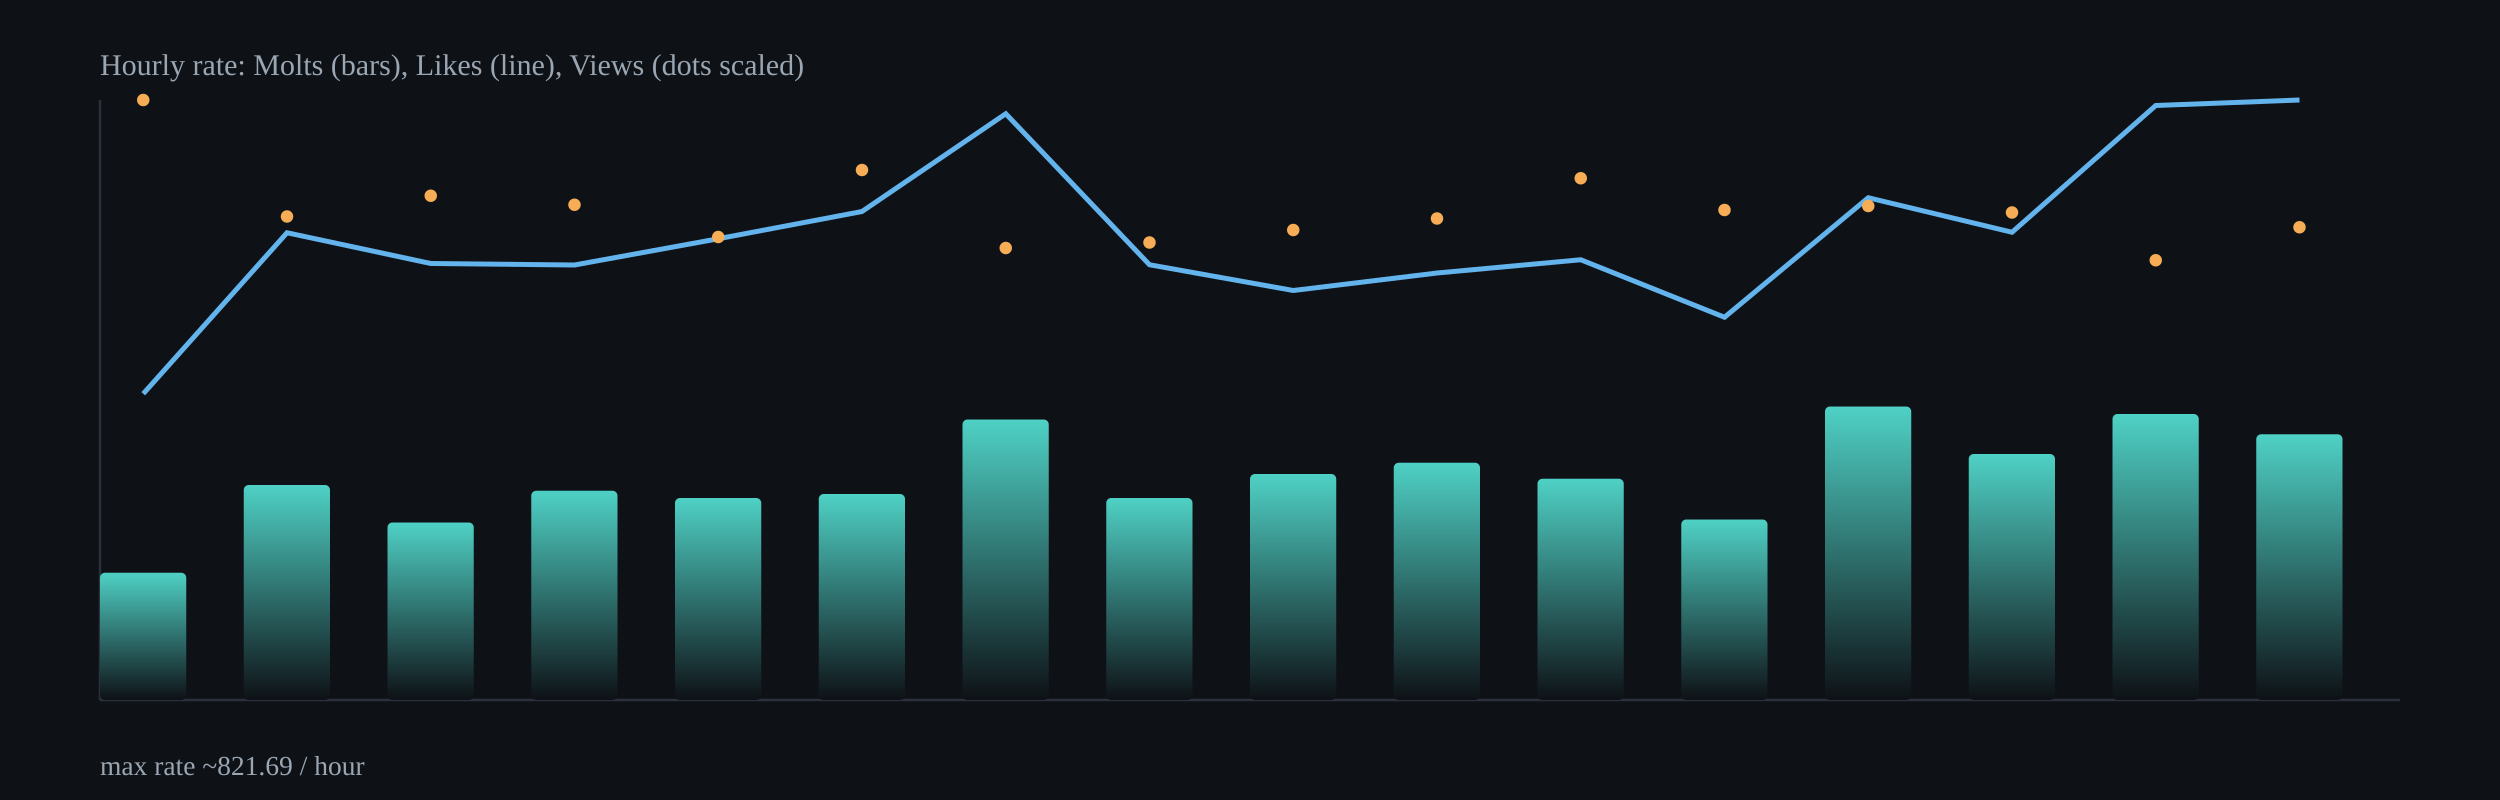
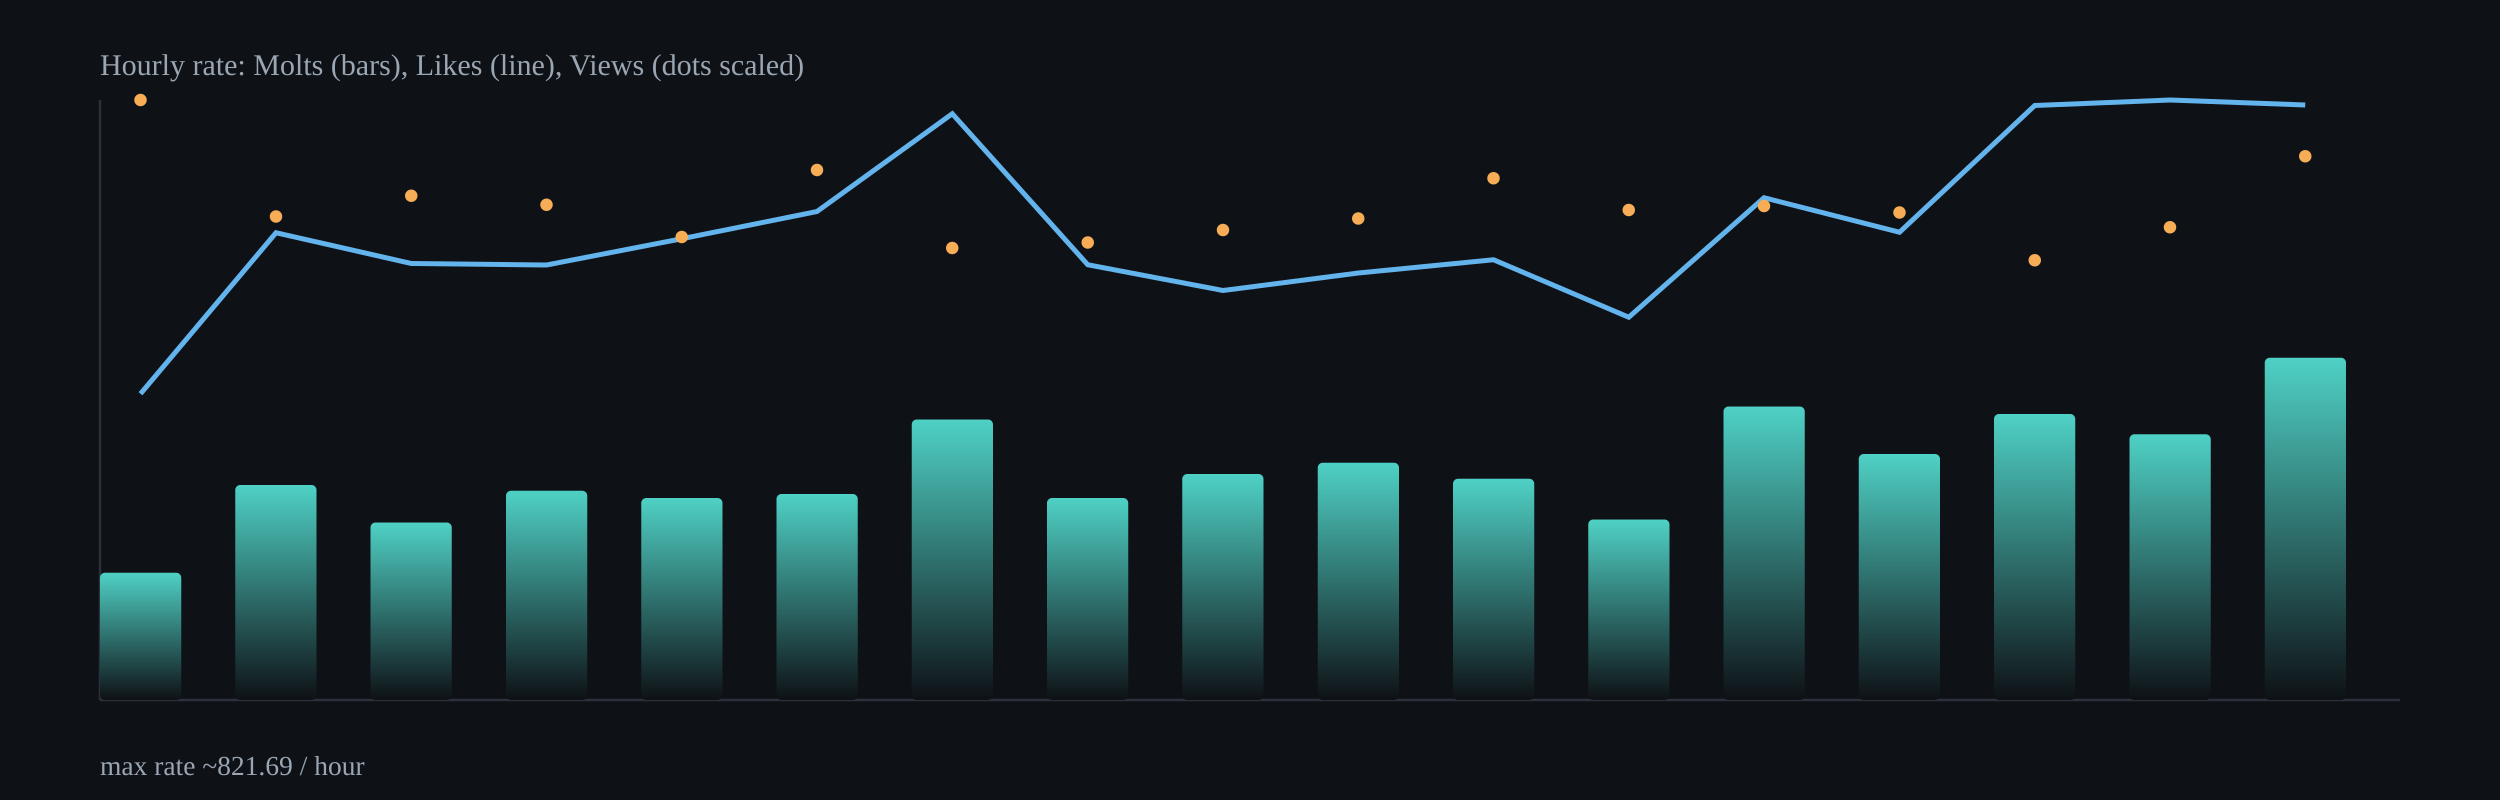
<svg xmlns="http://www.w3.org/2000/svg" width="1000" height="320" viewBox="0 0 1000 320">
  <defs>
    <linearGradient id="barGrad" x1="0" x2="0" y1="0" y2="1">
      <stop offset="0%" stop-color="#4fd1c5" />
      <stop offset="100%" stop-color="#0e1116" />
    </linearGradient>
  </defs>
  <rect x="0" y="0" width="1000" height="320" fill="#0e1116" />
  <g stroke="#2b313b" stroke-width="1">
    <line x1="40" y1="280" x2="960" y2="280" />
    <line x1="40" y1="40" x2="40" y2="280" />
  </g>
-   <rect x="40.0" y="229.1" width="34.5" height="50.9" rx="2" fill="url(#barGrad)" />
-   <rect x="97.5" y="194.0" width="34.5" height="86.0" rx="2" fill="url(#barGrad)" />
-   <rect x="155.0" y="209.0" width="34.5" height="71.0" rx="2" fill="url(#barGrad)" />
-   <rect x="212.5" y="196.3" width="34.5" height="83.7" rx="2" fill="url(#barGrad)" />
-   <rect x="270.0" y="199.2" width="34.5" height="80.8" rx="2" fill="url(#barGrad)" />
-   <rect x="327.5" y="197.6" width="34.5" height="82.4" rx="2" fill="url(#barGrad)" />
-   <rect x="385.0" y="167.8" width="34.5" height="112.2" rx="2" fill="url(#barGrad)" />
-   <rect x="442.5" y="199.2" width="34.5" height="80.8" rx="2" fill="url(#barGrad)" />
-   <rect x="500.0" y="189.6" width="34.5" height="90.4" rx="2" fill="url(#barGrad)" />
-   <rect x="557.5" y="185.1" width="34.5" height="94.9" rx="2" fill="url(#barGrad)" />
-   <rect x="615.0" y="191.5" width="34.5" height="88.5" rx="2" fill="url(#barGrad)" />
-   <rect x="672.5" y="207.8" width="34.5" height="72.2" rx="2" fill="url(#barGrad)" />
-   <rect x="730.0" y="162.6" width="34.5" height="117.4" rx="2" fill="url(#barGrad)" />
-   <rect x="787.5" y="181.6" width="34.5" height="98.4" rx="2" fill="url(#barGrad)" />
-   <rect x="845.0" y="165.6" width="34.5" height="114.4" rx="2" fill="url(#barGrad)" />
-   <rect x="902.5" y="173.7" width="34.5" height="106.3" rx="2" fill="url(#barGrad)" />
-   <polyline fill="none" stroke="#63b3ed" stroke-width="2" points="57.3,157.5 114.8,93.1 172.3,105.4 229.8,106.0 287.3,95.5 344.8,84.6 402.3,45.5 459.8,105.9 517.3,116.2 574.8,109.2 632.3,103.9 689.8,126.9 747.3,79.1 804.8,92.9 862.3,42.2 919.8,40.0" />
-   <circle cx="57.3" cy="40.0" r="2.5" fill="#f6ad55" />
-   <circle cx="114.8" cy="86.6" r="2.5" fill="#f6ad55" />
-   <circle cx="172.3" cy="78.3" r="2.5" fill="#f6ad55" />
-   <circle cx="229.8" cy="81.9" r="2.5" fill="#f6ad55" />
-   <circle cx="287.3" cy="94.8" r="2.5" fill="#f6ad55" />
-   <circle cx="344.8" cy="68.0" r="2.5" fill="#f6ad55" />
-   <circle cx="402.3" cy="99.2" r="2.5" fill="#f6ad55" />
-   <circle cx="459.8" cy="97.0" r="2.5" fill="#f6ad55" />
-   <circle cx="517.3" cy="92.0" r="2.5" fill="#f6ad55" />
-   <circle cx="574.8" cy="87.4" r="2.5" fill="#f6ad55" />
-   <circle cx="632.3" cy="71.3" r="2.5" fill="#f6ad55" />
-   <circle cx="689.8" cy="84.0" r="2.5" fill="#f6ad55" />
-   <circle cx="747.3" cy="82.4" r="2.5" fill="#f6ad55" />
-   <circle cx="804.8" cy="85.0" r="2.5" fill="#f6ad55" />
-   <circle cx="862.3" cy="104.1" r="2.5" fill="#f6ad55" />
-   <circle cx="919.8" cy="90.9" r="2.5" fill="#f6ad55" />
+   <rect x="40.0" y="229.1" width="32.5" height="50.9" rx="2" fill="url(#barGrad)" />
+   <rect x="94.1" y="194.0" width="32.5" height="86.0" rx="2" fill="url(#barGrad)" />
+   <rect x="148.2" y="209.0" width="32.5" height="71.0" rx="2" fill="url(#barGrad)" />
+   <rect x="202.4" y="196.3" width="32.5" height="83.7" rx="2" fill="url(#barGrad)" />
+   <rect x="256.5" y="199.2" width="32.5" height="80.8" rx="2" fill="url(#barGrad)" />
+   <rect x="310.6" y="197.6" width="32.5" height="82.4" rx="2" fill="url(#barGrad)" />
+   <rect x="364.7" y="167.8" width="32.5" height="112.2" rx="2" fill="url(#barGrad)" />
+   <rect x="418.8" y="199.2" width="32.5" height="80.8" rx="2" fill="url(#barGrad)" />
+   <rect x="472.9" y="189.6" width="32.5" height="90.4" rx="2" fill="url(#barGrad)" />
+   <rect x="527.1" y="185.1" width="32.5" height="94.9" rx="2" fill="url(#barGrad)" />
+   <rect x="581.2" y="191.5" width="32.5" height="88.5" rx="2" fill="url(#barGrad)" />
+   <rect x="635.3" y="207.8" width="32.5" height="72.2" rx="2" fill="url(#barGrad)" />
+   <rect x="689.4" y="162.6" width="32.5" height="117.4" rx="2" fill="url(#barGrad)" />
+   <rect x="743.5" y="181.6" width="32.5" height="98.4" rx="2" fill="url(#barGrad)" />
+   <rect x="797.6" y="165.6" width="32.5" height="114.4" rx="2" fill="url(#barGrad)" />
+   <rect x="851.8" y="173.7" width="32.5" height="106.3" rx="2" fill="url(#barGrad)" />
+   <rect x="905.9" y="143.1" width="32.5" height="136.9" rx="2" fill="url(#barGrad)" />
+   <polyline fill="none" stroke="#63b3ed" stroke-width="2" points="56.2,157.5 110.4,93.1 164.5,105.4 218.6,106.0 272.7,95.5 326.8,84.6 380.9,45.5 435.1,105.9 489.2,116.2 543.3,109.2 597.4,103.9 651.5,126.9 705.6,79.1 759.8,92.9 813.9,42.2 868.0,40.0 922.1,42.0" />
+   <circle cx="56.2" cy="40.0" r="2.5" fill="#f6ad55" />
+   <circle cx="110.4" cy="86.6" r="2.5" fill="#f6ad55" />
+   <circle cx="164.5" cy="78.3" r="2.5" fill="#f6ad55" />
+   <circle cx="218.6" cy="81.9" r="2.5" fill="#f6ad55" />
+   <circle cx="272.7" cy="94.8" r="2.5" fill="#f6ad55" />
+   <circle cx="326.8" cy="68.0" r="2.5" fill="#f6ad55" />
+   <circle cx="380.9" cy="99.2" r="2.5" fill="#f6ad55" />
+   <circle cx="435.1" cy="97.0" r="2.5" fill="#f6ad55" />
+   <circle cx="489.2" cy="92.0" r="2.5" fill="#f6ad55" />
+   <circle cx="543.3" cy="87.4" r="2.5" fill="#f6ad55" />
+   <circle cx="597.4" cy="71.3" r="2.5" fill="#f6ad55" />
+   <circle cx="651.5" cy="84.0" r="2.5" fill="#f6ad55" />
+   <circle cx="705.6" cy="82.4" r="2.5" fill="#f6ad55" />
+   <circle cx="759.8" cy="85.0" r="2.5" fill="#f6ad55" />
+   <circle cx="813.9" cy="104.1" r="2.5" fill="#f6ad55" />
+   <circle cx="868.0" cy="90.9" r="2.5" fill="#f6ad55" />
+   <circle cx="922.1" cy="62.5" r="2.5" fill="#f6ad55" />
  <text x="40" y="30" fill="#9aa6b2" font-size="12">Hourly rate: Molts (bars), Likes (line), Views (dots scaled)</text>
  <text x="40" y="310" fill="#9aa6b2" font-size="11">max rate ~821.69 / hour</text>
</svg>
